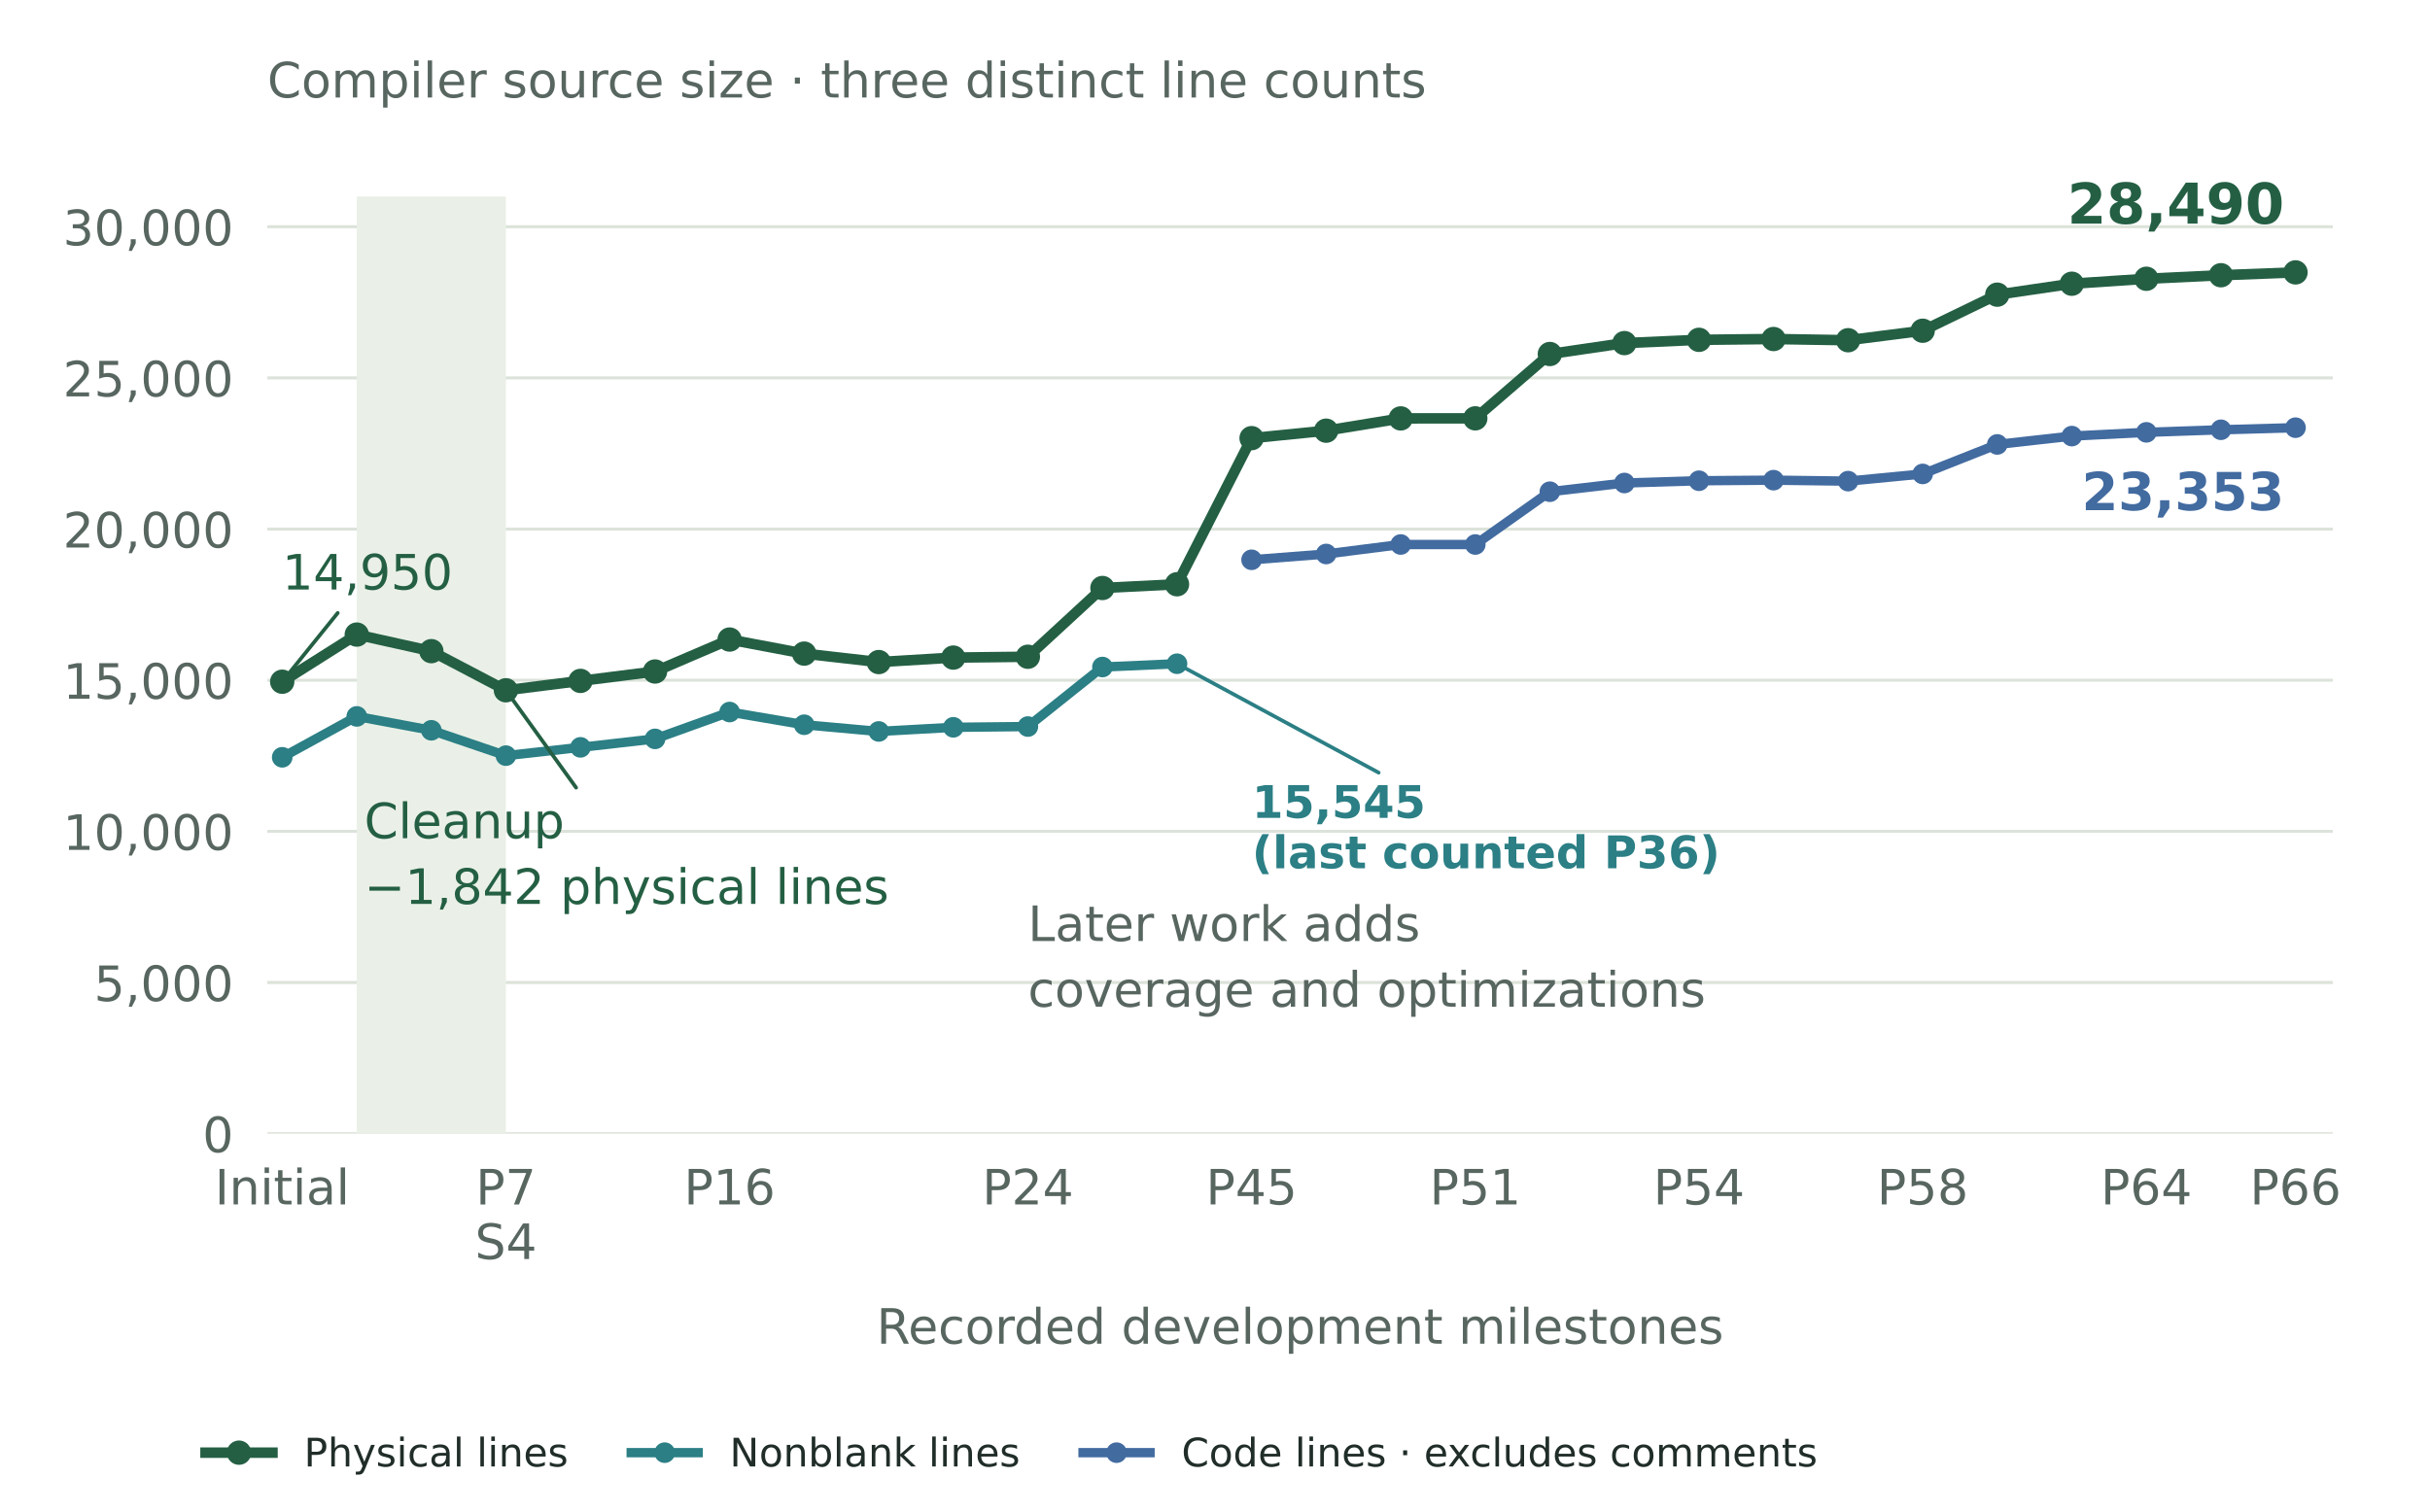
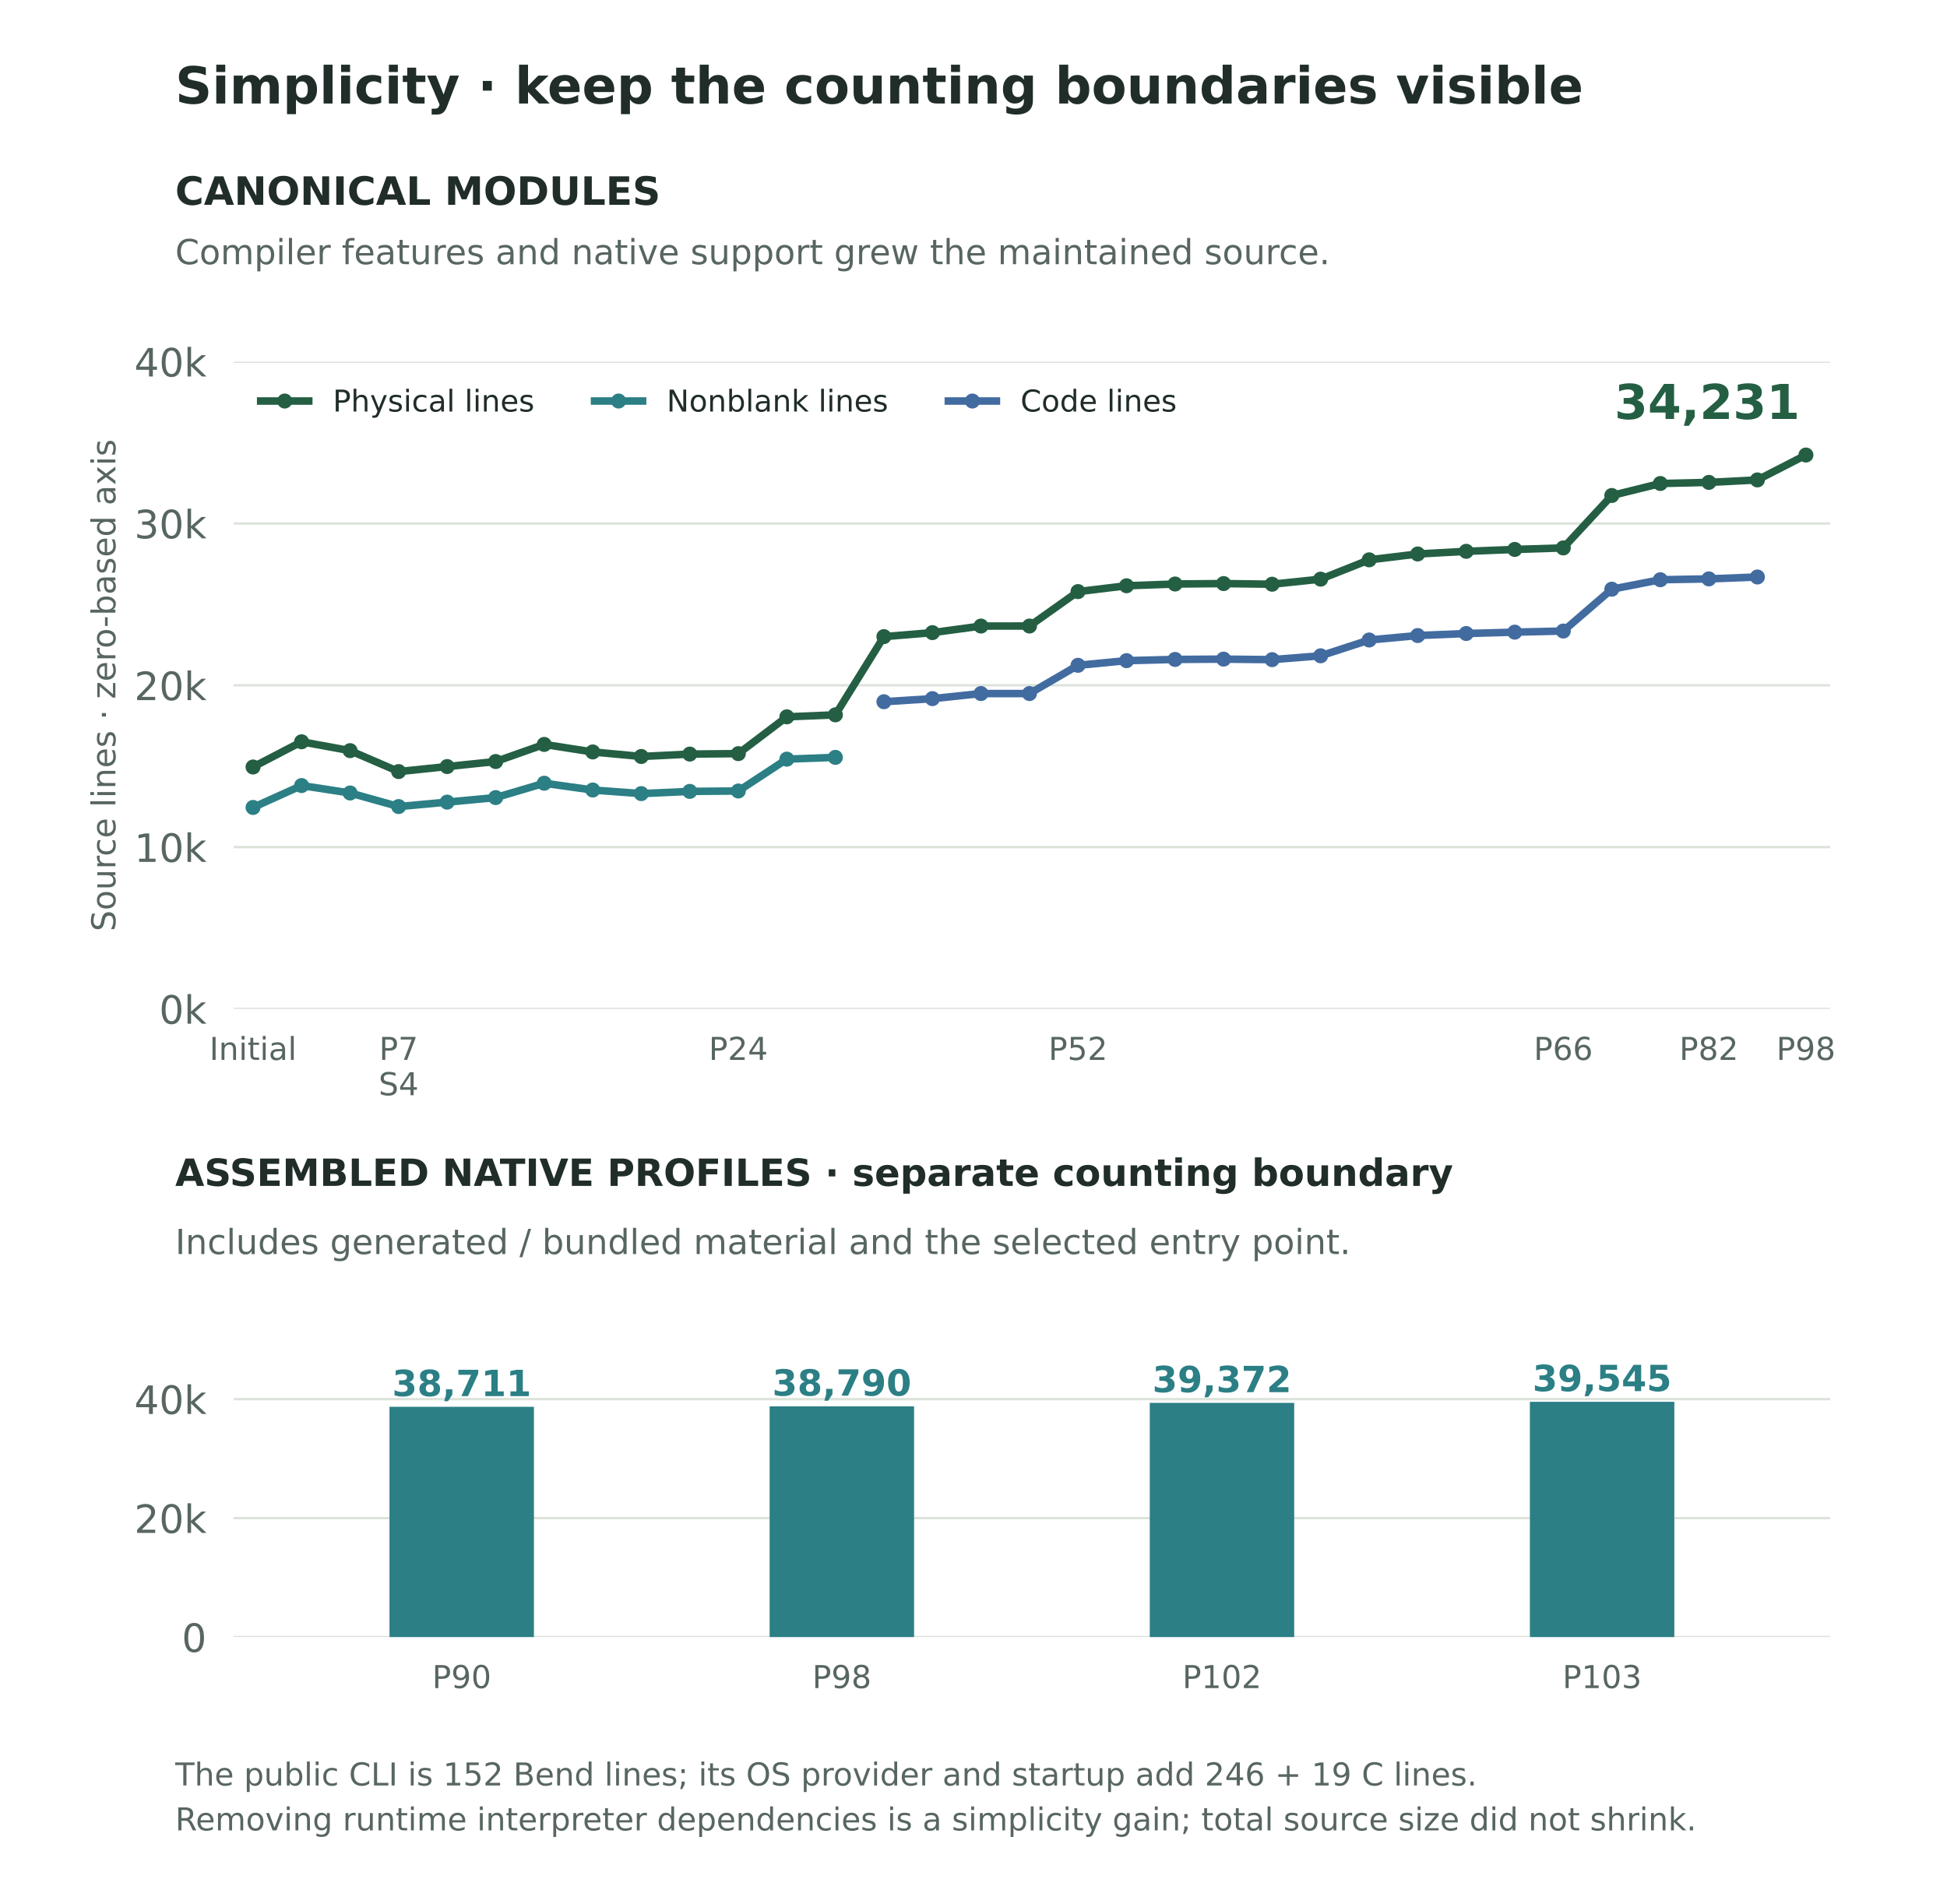
- <svg xmlns="http://www.w3.org/2000/svg" xmlns:xlink="http://www.w3.org/1999/xlink" width="648pt" height="403.2pt" viewBox="0 0 648 403.2" version="1.1">
+ <svg xmlns="http://www.w3.org/2000/svg" xmlns:xlink="http://www.w3.org/1999/xlink" width="648pt" height="633.6pt" viewBox="0 0 648 633.6" version="1.1">
  <defs>
    <style type="text/css">*{stroke-linejoin: round; stroke-linecap: butt}</style>
  </defs>
  <g id="figure_1">
    <g id="patch_1">
-       <path d="M 0 403.2  L 648 403.2  L 648 0  L 0 0  L 0 403.2  z " style="fill: none" />
+       <path d="M 0 633.6  L 648 633.6  L 648 0  L 0 0  L 0 633.6  z " style="fill: none" />
    </g>
    <g id="axes_1">
      <g id="patch_2">
-         <path d="M 71.28 302.4  L 622.08 302.4  L 622.08 52.416  L 71.28 52.416  L 71.28 302.4  z " style="fill: none" />
+         <path d="M 77.76 335.808  L 609.12 335.808  L 609.12 120.384  L 77.76 120.384  L 77.76 335.808  z " style="fill: none" />
      </g>
      <g id="matplotlib.axis_1">
        <g id="xtick_1">
          <g id="line2d_1" />
          <g id="text_1">
-             <text style="fill: #586660; font: 13px 'DejaVu Sans'; text-anchor: middle" x="75.257" y="321.278" transform="rotate(-0 75.2569 321.278)">Initial</text>
+             <text style="fill: #586660; font: 10.5px 'DejaVu Sans'; text-anchor: middle" x="84.22" y="352.786" transform="rotate(-0 84.2203 352.7864)">Initial</text>
          </g>
        </g>
        <g id="xtick_2">
          <g id="line2d_2" />
          <g id="text_2">
-             <text style="fill: #586660; font: 13px 'DejaVu Sans'" transform="translate(126.8554 321.278)">P7</text>
-             <text style="fill: #586660; font: 13px 'DejaVu Sans'" transform="translate(126.6482 335.8351)">S4</text>
+             <text style="fill: #586660; font: 10.5px 'DejaVu Sans'" transform="translate(126.1667 352.7864)">P7</text>
+             <text style="fill: #586660; font: 10.5px 'DejaVu Sans'" transform="translate(125.9993 364.5441)">S4</text>
          </g>
        </g>
        <g id="xtick_3">
          <g id="line2d_3" />
          <g id="text_3">
-             <text style="fill: #586660; font: 13px 'DejaVu Sans'; text-anchor: middle" x="194.564" y="321.278" transform="rotate(-0 194.5638 321.278)">P16</text>
+             <text style="fill: #586660; font: 10.5px 'DejaVu Sans'; text-anchor: middle" x="245.728" y="352.786" transform="rotate(-0 245.7279 352.7864)">P24</text>
          </g>
        </g>
        <g id="xtick_4">
          <g id="line2d_4" />
          <g id="text_4">
-             <text style="fill: #586660; font: 13px 'DejaVu Sans'; text-anchor: middle" x="274.102" y="321.278" transform="rotate(-0 274.1017 321.278)">P24</text>
+             <text style="fill: #586660; font: 10.5px 'DejaVu Sans'; text-anchor: middle" x="358.783" y="352.786" transform="rotate(-0 358.7832 352.7864)">P52</text>
          </g>
        </g>
        <g id="xtick_5">
          <g id="line2d_5" />
          <g id="text_5">
-             <text style="fill: #586660; font: 13px 'DejaVu Sans'; text-anchor: middle" x="333.755" y="321.278" transform="rotate(-0 333.7551 321.278)">P45</text>
+             <text style="fill: #586660; font: 10.5px 'DejaVu Sans'; text-anchor: middle" x="520.291" y="352.786" transform="rotate(-0 520.2908 352.7864)">P66</text>
          </g>
        </g>
        <g id="xtick_6">
          <g id="line2d_6" />
          <g id="text_6">
-             <text style="fill: #586660; font: 13px 'DejaVu Sans'; text-anchor: middle" x="393.409" y="321.278" transform="rotate(-0 393.4085 321.278)">P51</text>
+             <text style="fill: #586660; font: 10.5px 'DejaVu Sans'; text-anchor: middle" x="568.743" y="352.786" transform="rotate(-0 568.7431 352.7864)">P82</text>
          </g>
        </g>
        <g id="xtick_7">
          <g id="line2d_7" />
          <g id="text_7">
-             <text style="fill: #586660; font: 13px 'DejaVu Sans'; text-anchor: middle" x="453.062" y="321.278" transform="rotate(-0 453.0619 321.278)">P54</text>
-           </g>
-         </g>
-         <g id="xtick_8">
-           <g id="line2d_8" />
-           <g id="text_8">
-             <text style="fill: #586660; font: 13px 'DejaVu Sans'; text-anchor: middle" x="512.715" y="321.278" transform="rotate(-0 512.7154 321.278)">P58</text>
-           </g>
-         </g>
-         <g id="xtick_9">
-           <g id="line2d_9" />
-           <g id="text_9">
-             <text style="fill: #586660; font: 13px 'DejaVu Sans'; text-anchor: middle" x="572.369" y="321.278" transform="rotate(-0 572.3688 321.278)">P64</text>
-           </g>
-         </g>
-         <g id="xtick_10">
-           <g id="line2d_10" />
-           <g id="text_10">
-             <text style="fill: #586660; font: 13px 'DejaVu Sans'; text-anchor: middle" x="612.138" y="321.278" transform="rotate(-0 612.1378 321.278)">P66</text>
-           </g>
-         </g>
-         <g id="text_11">
-           <text style="fill: #586660; font: 13px 'DejaVu Sans'; text-anchor: middle" x="346.68" y="358.417" transform="rotate(-0 346.68 358.4167)">Recorded development milestones</text>
+             <text style="fill: #586660; font: 10.5px 'DejaVu Sans'; text-anchor: middle" x="601.045" y="352.786" transform="rotate(-0 601.0446 352.7864)">P98</text>
+           </g>
        </g>
      </g>
      <g id="matplotlib.axis_2">
        <g id="ytick_1">
-           <g id="line2d_11">
-             <path d="M 71.28 302.4  L 622.08 302.4  " clip-path="url(#pdcb624aacb)" style="fill: none; stroke: #dce3da; stroke-width: 0.8; stroke-linecap: square" />
-           </g>
-           <g id="line2d_12" />
+           <g id="line2d_8">
+             <path d="M 77.76 335.808  L 609.12 335.808  " clip-path="url(#p9c53bec03a)" style="fill: none; stroke: #dce3da; stroke-width: 0.8; stroke-linecap: square" />
+           </g>
+           <g id="line2d_9" />
+           <g id="text_8">
+             <text style="fill: #586660; font: 13px 'DejaVu Sans'; text-anchor: end" x="68.76" y="340.747" transform="rotate(-0 68.76 340.747)">0k</text>
+           </g>
+         </g>
+         <g id="ytick_2">
+           <g id="line2d_10">
+             <path d="M 77.76 281.952  L 609.12 281.952  " clip-path="url(#p9c53bec03a)" style="fill: none; stroke: #dce3da; stroke-width: 0.8; stroke-linecap: square" />
+           </g>
+           <g id="line2d_11" />
+           <g id="text_9">
+             <text style="fill: #586660; font: 13px 'DejaVu Sans'; text-anchor: end" x="68.76" y="286.891" transform="rotate(-0 68.76 286.891)">10k</text>
+           </g>
+         </g>
+         <g id="ytick_3">
+           <g id="line2d_12">
+             <path d="M 77.76 228.096  L 609.12 228.096  " clip-path="url(#p9c53bec03a)" style="fill: none; stroke: #dce3da; stroke-width: 0.8; stroke-linecap: square" />
+           </g>
+           <g id="line2d_13" />
+           <g id="text_10">
+             <text style="fill: #586660; font: 13px 'DejaVu Sans'; text-anchor: end" x="68.76" y="233.035" transform="rotate(-0 68.76 233.035)">20k</text>
+           </g>
+         </g>
+         <g id="ytick_4">
+           <g id="line2d_14">
+             <path d="M 77.76 174.24  L 609.12 174.24  " clip-path="url(#p9c53bec03a)" style="fill: none; stroke: #dce3da; stroke-width: 0.8; stroke-linecap: square" />
+           </g>
+           <g id="line2d_15" />
+           <g id="text_11">
+             <text style="fill: #586660; font: 13px 'DejaVu Sans'; text-anchor: end" x="68.76" y="179.179" transform="rotate(-0 68.76 179.179)">30k</text>
+           </g>
+         </g>
+         <g id="ytick_5">
+           <g id="line2d_16">
+             <path d="M 77.76 120.384  L 609.12 120.384  " clip-path="url(#p9c53bec03a)" style="fill: none; stroke: #dce3da; stroke-width: 0.8; stroke-linecap: square" />
+           </g>
+           <g id="line2d_17" />
          <g id="text_12">
-             <text style="fill: #586660; font: 13px 'DejaVu Sans'; text-anchor: end" x="62.28" y="307.339" transform="rotate(-0 62.28 307.339)">0</text>
-           </g>
-         </g>
-         <g id="ytick_2">
-           <g id="line2d_13">
-             <path d="M 71.28 262.08  L 622.08 262.08  " clip-path="url(#pdcb624aacb)" style="fill: none; stroke: #dce3da; stroke-width: 0.8; stroke-linecap: square" />
-           </g>
-           <g id="line2d_14" />
-           <g id="text_13">
-             <text style="fill: #586660; font: 13px 'DejaVu Sans'; text-anchor: end" x="62.28" y="267.019" transform="rotate(-0 62.28 267.019)">5,000</text>
-           </g>
-         </g>
-         <g id="ytick_3">
-           <g id="line2d_15">
-             <path d="M 71.28 221.76  L 622.08 221.76  " clip-path="url(#pdcb624aacb)" style="fill: none; stroke: #dce3da; stroke-width: 0.8; stroke-linecap: square" />
-           </g>
-           <g id="line2d_16" />
-           <g id="text_14">
-             <text style="fill: #586660; font: 13px 'DejaVu Sans'; text-anchor: end" x="62.28" y="226.699" transform="rotate(-0 62.28 226.699)">10,000</text>
-           </g>
-         </g>
-         <g id="ytick_4">
-           <g id="line2d_17">
-             <path d="M 71.28 181.44  L 622.08 181.44  " clip-path="url(#pdcb624aacb)" style="fill: none; stroke: #dce3da; stroke-width: 0.8; stroke-linecap: square" />
-           </g>
-           <g id="line2d_18" />
-           <g id="text_15">
-             <text style="fill: #586660; font: 13px 'DejaVu Sans'; text-anchor: end" x="62.28" y="186.379" transform="rotate(-0 62.28 186.379)">15,000</text>
-           </g>
-         </g>
-         <g id="ytick_5">
-           <g id="line2d_19">
-             <path d="M 71.28 141.12  L 622.08 141.12  " clip-path="url(#pdcb624aacb)" style="fill: none; stroke: #dce3da; stroke-width: 0.8; stroke-linecap: square" />
-           </g>
-           <g id="line2d_20" />
-           <g id="text_16">
-             <text style="fill: #586660; font: 13px 'DejaVu Sans'; text-anchor: end" x="62.28" y="146.059" transform="rotate(-0 62.28 146.059)">20,000</text>
-           </g>
-         </g>
-         <g id="ytick_6">
-           <g id="line2d_21">
-             <path d="M 71.28 100.8  L 622.08 100.8  " clip-path="url(#pdcb624aacb)" style="fill: none; stroke: #dce3da; stroke-width: 0.8; stroke-linecap: square" />
-           </g>
-           <g id="line2d_22" />
-           <g id="text_17">
-             <text style="fill: #586660; font: 13px 'DejaVu Sans'; text-anchor: end" x="62.28" y="105.739" transform="rotate(-0 62.28 105.739)">25,000</text>
-           </g>
-         </g>
-         <g id="ytick_7">
-           <g id="line2d_23">
-             <path d="M 71.28 60.48  L 622.08 60.48  " clip-path="url(#pdcb624aacb)" style="fill: none; stroke: #dce3da; stroke-width: 0.8; stroke-linecap: square" />
-           </g>
+             <text style="fill: #586660; font: 13px 'DejaVu Sans'; text-anchor: end" x="68.76" y="125.323" transform="rotate(-0 68.76 125.323)">40k</text>
+           </g>
+         </g>
+         <g id="text_13">
+           <text style="fill: #586660; font: 11px 'DejaVu Sans'; text-anchor: middle" x="38.402" y="228.096" transform="rotate(-90 38.40203 228.096)">Source lines · zero-based axis</text>
+         </g>
+       </g>
+       <g id="line2d_18">
+         <path d="M 84.22 255.293  L 100.371 246.897  L 116.522 249.848  L 132.673 256.817  L 148.823 255.148  L 164.974 253.473  L 181.125 247.78  L 197.276 250.285  L 213.426 251.793  L 229.577 250.996  L 245.728 250.845  L 261.879 238.598  L 278.029 237.93  L 294.18 211.902  L 310.331 210.571  L 326.482 208.385  L 342.632 208.374  L 358.783 196.913  L 374.934 194.969  L 391.085 194.388  L 407.236 194.242  L 423.386 194.458  L 439.537 192.766  L 455.688 186.341  L 471.839 184.392  L 487.989 183.509  L 504.14 182.879  L 520.291 182.372  L 536.442 164.923  L 552.592 160.932  L 568.743 160.561  L 584.894 159.742  L 601.045 151.454  " clip-path="url(#p9c53bec03a)" style="fill: none; stroke: #245f43; stroke-width: 2.5; stroke-linecap: square" />
+         <defs>
+           <path id="m042e8062fe" d="M 0 2  C 0.53 2 1.039 1.789 1.414 1.414  C 1.789 1.039 2 0.53 2 0  C 2 -0.53 1.789 -1.039 1.414 -1.414  C 1.039 -1.789 0.53 -2 0 -2  C -0.53 -2 -1.039 -1.789 -1.414 -1.414  C -1.789 -1.039 -2 -0.53 -2 0  C -2 0.53 -1.789 1.039 -1.414 1.414  C -1.039 1.789 -0.53 2 0 2  z " style="stroke: #245f43" />
+         </defs>
+         <g clip-path="url(#p9c53bec03a)">
+           <use xlink:href="#m042e8062fe" x="84.22" y="255.293" style="fill: #245f43; stroke: #245f43" />
+           <use xlink:href="#m042e8062fe" x="100.371" y="246.897" style="fill: #245f43; stroke: #245f43" />
+           <use xlink:href="#m042e8062fe" x="116.522" y="249.848" style="fill: #245f43; stroke: #245f43" />
+           <use xlink:href="#m042e8062fe" x="132.673" y="256.817" style="fill: #245f43; stroke: #245f43" />
+           <use xlink:href="#m042e8062fe" x="148.823" y="255.148" style="fill: #245f43; stroke: #245f43" />
+           <use xlink:href="#m042e8062fe" x="164.974" y="253.473" style="fill: #245f43; stroke: #245f43" />
+           <use xlink:href="#m042e8062fe" x="181.125" y="247.78" style="fill: #245f43; stroke: #245f43" />
+           <use xlink:href="#m042e8062fe" x="197.276" y="250.285" style="fill: #245f43; stroke: #245f43" />
+           <use xlink:href="#m042e8062fe" x="213.426" y="251.793" style="fill: #245f43; stroke: #245f43" />
+           <use xlink:href="#m042e8062fe" x="229.577" y="250.996" style="fill: #245f43; stroke: #245f43" />
+           <use xlink:href="#m042e8062fe" x="245.728" y="250.845" style="fill: #245f43; stroke: #245f43" />
+           <use xlink:href="#m042e8062fe" x="261.879" y="238.598" style="fill: #245f43; stroke: #245f43" />
+           <use xlink:href="#m042e8062fe" x="278.029" y="237.93" style="fill: #245f43; stroke: #245f43" />
+           <use xlink:href="#m042e8062fe" x="294.18" y="211.902" style="fill: #245f43; stroke: #245f43" />
+           <use xlink:href="#m042e8062fe" x="310.331" y="210.571" style="fill: #245f43; stroke: #245f43" />
+           <use xlink:href="#m042e8062fe" x="326.482" y="208.385" style="fill: #245f43; stroke: #245f43" />
+           <use xlink:href="#m042e8062fe" x="342.632" y="208.374" style="fill: #245f43; stroke: #245f43" />
+           <use xlink:href="#m042e8062fe" x="358.783" y="196.913" style="fill: #245f43; stroke: #245f43" />
+           <use xlink:href="#m042e8062fe" x="374.934" y="194.969" style="fill: #245f43; stroke: #245f43" />
+           <use xlink:href="#m042e8062fe" x="391.085" y="194.388" style="fill: #245f43; stroke: #245f43" />
+           <use xlink:href="#m042e8062fe" x="407.236" y="194.242" style="fill: #245f43; stroke: #245f43" />
+           <use xlink:href="#m042e8062fe" x="423.386" y="194.458" style="fill: #245f43; stroke: #245f43" />
+           <use xlink:href="#m042e8062fe" x="439.537" y="192.766" style="fill: #245f43; stroke: #245f43" />
+           <use xlink:href="#m042e8062fe" x="455.688" y="186.341" style="fill: #245f43; stroke: #245f43" />
+           <use xlink:href="#m042e8062fe" x="471.839" y="184.392" style="fill: #245f43; stroke: #245f43" />
+           <use xlink:href="#m042e8062fe" x="487.989" y="183.509" style="fill: #245f43; stroke: #245f43" />
+           <use xlink:href="#m042e8062fe" x="504.14" y="182.879" style="fill: #245f43; stroke: #245f43" />
+           <use xlink:href="#m042e8062fe" x="520.291" y="182.372" style="fill: #245f43; stroke: #245f43" />
+           <use xlink:href="#m042e8062fe" x="536.442" y="164.923" style="fill: #245f43; stroke: #245f43" />
+           <use xlink:href="#m042e8062fe" x="552.592" y="160.932" style="fill: #245f43; stroke: #245f43" />
+           <use xlink:href="#m042e8062fe" x="568.743" y="160.561" style="fill: #245f43; stroke: #245f43" />
+           <use xlink:href="#m042e8062fe" x="584.894" y="159.742" style="fill: #245f43; stroke: #245f43" />
+           <use xlink:href="#m042e8062fe" x="601.045" y="151.454" style="fill: #245f43; stroke: #245f43" />
+         </g>
+       </g>
+       <g id="line2d_19">
+         <path d="M 84.22 268.757  L 100.371 261.471  L 116.522 263.948  L 132.673 268.461  L 148.823 266.985  L 164.974 265.477  L 181.125 260.695  L 197.276 262.957  L 213.426 264.153  L 229.577 263.415  L 245.728 263.28  L 261.879 252.676  L 278.029 252.089  " clip-path="url(#p9c53bec03a)" style="fill: none; stroke: #2b7f85; stroke-width: 2.5; stroke-linecap: square" />
+         <defs>
+           <path id="m75dac81130" d="M 0 2  C 0.53 2 1.039 1.789 1.414 1.414  C 1.789 1.039 2 0.53 2 0  C 2 -0.53 1.789 -1.039 1.414 -1.414  C 1.039 -1.789 0.53 -2 0 -2  C -0.53 -2 -1.039 -1.789 -1.414 -1.414  C -1.789 -1.039 -2 -0.53 -2 0  C -2 0.53 -1.789 1.039 -1.414 1.414  C -1.039 1.789 -0.53 2 0 2  z " style="stroke: #2b7f85" />
+         </defs>
+         <g clip-path="url(#p9c53bec03a)">
+           <use xlink:href="#m75dac81130" x="84.22" y="268.757" style="fill: #2b7f85; stroke: #2b7f85" />
+           <use xlink:href="#m75dac81130" x="100.371" y="261.471" style="fill: #2b7f85; stroke: #2b7f85" />
+           <use xlink:href="#m75dac81130" x="116.522" y="263.948" style="fill: #2b7f85; stroke: #2b7f85" />
+           <use xlink:href="#m75dac81130" x="132.673" y="268.461" style="fill: #2b7f85; stroke: #2b7f85" />
+           <use xlink:href="#m75dac81130" x="148.823" y="266.985" style="fill: #2b7f85; stroke: #2b7f85" />
+           <use xlink:href="#m75dac81130" x="164.974" y="265.477" style="fill: #2b7f85; stroke: #2b7f85" />
+           <use xlink:href="#m75dac81130" x="181.125" y="260.695" style="fill: #2b7f85; stroke: #2b7f85" />
+           <use xlink:href="#m75dac81130" x="197.276" y="262.957" style="fill: #2b7f85; stroke: #2b7f85" />
+           <use xlink:href="#m75dac81130" x="213.426" y="264.153" style="fill: #2b7f85; stroke: #2b7f85" />
+           <use xlink:href="#m75dac81130" x="229.577" y="263.415" style="fill: #2b7f85; stroke: #2b7f85" />
+           <use xlink:href="#m75dac81130" x="245.728" y="263.28" style="fill: #2b7f85; stroke: #2b7f85" />
+           <use xlink:href="#m75dac81130" x="261.879" y="252.676" style="fill: #2b7f85; stroke: #2b7f85" />
+           <use xlink:href="#m75dac81130" x="278.029" y="252.089" style="fill: #2b7f85; stroke: #2b7f85" />
+         </g>
+       </g>
+       <g id="line2d_20">
+         <path d="M 294.18 233.573  L 310.331 232.539  L 326.482 230.848  L 342.632 230.848  L 358.783 221.445  L 374.934 219.894  L 391.085 219.49  L 407.236 219.387  L 423.386 219.56  L 439.537 218.278  L 455.688 213.022  L 471.839 211.535  L 487.989 210.867  L 504.14 210.41  L 520.291 210.038  L 536.442 196.111  L 552.592 192.966  L 568.743 192.68  L 584.894 192.05  " clip-path="url(#p9c53bec03a)" style="fill: none; stroke: #426ba0; stroke-width: 2.5; stroke-linecap: square" />
+         <defs>
+           <path id="mcadac58a75" d="M 0 2  C 0.53 2 1.039 1.789 1.414 1.414  C 1.789 1.039 2 0.53 2 0  C 2 -0.53 1.789 -1.039 1.414 -1.414  C 1.039 -1.789 0.53 -2 0 -2  C -0.53 -2 -1.039 -1.789 -1.414 -1.414  C -1.789 -1.039 -2 -0.53 -2 0  C -2 0.53 -1.789 1.039 -1.414 1.414  C -1.039 1.789 -0.53 2 0 2  z " style="stroke: #426ba0" />
+         </defs>
+         <g clip-path="url(#p9c53bec03a)">
+           <use xlink:href="#mcadac58a75" x="294.18" y="233.573" style="fill: #426ba0; stroke: #426ba0" />
+           <use xlink:href="#mcadac58a75" x="310.331" y="232.539" style="fill: #426ba0; stroke: #426ba0" />
+           <use xlink:href="#mcadac58a75" x="326.482" y="230.848" style="fill: #426ba0; stroke: #426ba0" />
+           <use xlink:href="#mcadac58a75" x="342.632" y="230.848" style="fill: #426ba0; stroke: #426ba0" />
+           <use xlink:href="#mcadac58a75" x="358.783" y="221.445" style="fill: #426ba0; stroke: #426ba0" />
+           <use xlink:href="#mcadac58a75" x="374.934" y="219.894" style="fill: #426ba0; stroke: #426ba0" />
+           <use xlink:href="#mcadac58a75" x="391.085" y="219.49" style="fill: #426ba0; stroke: #426ba0" />
+           <use xlink:href="#mcadac58a75" x="407.236" y="219.387" style="fill: #426ba0; stroke: #426ba0" />
+           <use xlink:href="#mcadac58a75" x="423.386" y="219.56" style="fill: #426ba0; stroke: #426ba0" />
+           <use xlink:href="#mcadac58a75" x="439.537" y="218.278" style="fill: #426ba0; stroke: #426ba0" />
+           <use xlink:href="#mcadac58a75" x="455.688" y="213.022" style="fill: #426ba0; stroke: #426ba0" />
+           <use xlink:href="#mcadac58a75" x="471.839" y="211.535" style="fill: #426ba0; stroke: #426ba0" />
+           <use xlink:href="#mcadac58a75" x="487.989" y="210.867" style="fill: #426ba0; stroke: #426ba0" />
+           <use xlink:href="#mcadac58a75" x="504.14" y="210.41" style="fill: #426ba0; stroke: #426ba0" />
+           <use xlink:href="#mcadac58a75" x="520.291" y="210.038" style="fill: #426ba0; stroke: #426ba0" />
+           <use xlink:href="#mcadac58a75" x="536.442" y="196.111" style="fill: #426ba0; stroke: #426ba0" />
+           <use xlink:href="#mcadac58a75" x="552.592" y="192.966" style="fill: #426ba0; stroke: #426ba0" />
+           <use xlink:href="#mcadac58a75" x="568.743" y="192.68" style="fill: #426ba0; stroke: #426ba0" />
+           <use xlink:href="#mcadac58a75" x="584.894" y="192.05" style="fill: #426ba0; stroke: #426ba0" />
+         </g>
+       </g>
+       <g id="text_14">
+         <text style="fill: #245f43; font: 700 16px 'DejaVu Sans'; text-anchor: end" x="599.045" y="139.454" transform="rotate(-0 599.0446 139.4535)">34,231</text>
+       </g>
+       <g id="legend_1">
+         <g id="line2d_21">
+           <path d="M 86.76 133.482  L 94.76 133.482  L 102.76 133.482  " style="fill: none; stroke: #245f43; stroke-width: 2.5; stroke-linecap: square" />
+           <g>
+             <use xlink:href="#m042e8062fe" x="94.76" y="133.482" style="fill: #245f43; stroke: #245f43" />
+           </g>
+         </g>
+         <g id="text_15">
+           <text style="fill: #202d29; font: 10px 'DejaVu Sans'; text-anchor: start" x="110.76" y="136.982" transform="rotate(-0 110.76 136.9824)">Physical lines</text>
+         </g>
+         <g id="line2d_22">
+           <path d="M 197.873 133.482  L 205.873 133.482  L 213.873 133.482  " style="fill: none; stroke: #2b7f85; stroke-width: 2.5; stroke-linecap: square" />
+           <g>
+             <use xlink:href="#m75dac81130" x="205.873" y="133.482" style="fill: #2b7f85; stroke: #2b7f85" />
+           </g>
+         </g>
+         <g id="text_16">
+           <text style="fill: #202d29; font: 10px 'DejaVu Sans'; text-anchor: start" x="221.873" y="136.982" transform="rotate(-0 221.8725 136.9824)">Nonblank lines</text>
+         </g>
+         <g id="line2d_23">
+           <path d="M 315.627 133.482  L 323.627 133.482  L 331.627 133.482  " style="fill: none; stroke: #426ba0; stroke-width: 2.5; stroke-linecap: square" />
+           <g>
+             <use xlink:href="#mcadac58a75" x="323.627" y="133.482" style="fill: #426ba0; stroke: #426ba0" />
+           </g>
+         </g>
+         <g id="text_17">
+           <text style="fill: #202d29; font: 10px 'DejaVu Sans'; text-anchor: start" x="339.627" y="136.982" transform="rotate(-0 339.6272 136.9824)">Code lines</text>
+         </g>
+       </g>
+     </g>
+     <g id="axes_2">
+       <g id="patch_3">
+         <path d="M 77.76 544.896  L 609.12 544.896  L 609.12 449.856  L 77.76 449.856  L 77.76 544.896  z " style="fill: none" />
+       </g>
+       <g id="matplotlib.axis_3">
+         <g id="xtick_8">
          <g id="line2d_24" />
          <g id="text_18">
-             <text style="fill: #586660; font: 13px 'DejaVu Sans'; text-anchor: end" x="62.28" y="65.419" transform="rotate(-0 62.28 65.41898)">30,000</text>
-           </g>
-         </g>
-       </g>
-       <g id="patch_3">
-         <path d="M 95.141 302.4  L 134.91 302.4  L 134.91 52.416  L 95.141 52.416  z " clip-path="url(#pdcb624aacb)" style="fill: #eaf0e7" />
-       </g>
-       <g id="line2d_25">
-         <path d="M 75.257 181.843  L 95.141 169.271  L 115.026 173.69  L 134.91 184.125  L 154.795 181.625  L 174.679 179.118  L 194.564 170.594  L 214.448 174.344  L 234.333 176.602  L 254.217 175.408  L 274.102 175.182  L 293.986 156.845  L 313.871 155.845  L 333.755 116.872  L 353.64 114.88  L 373.524 111.606  L 393.409 111.59  L 413.293 94.429  L 433.177 91.518  L 453.062 90.647  L 472.946 90.43  L 492.831 90.752  L 512.715 88.22  L 532.6 78.6  L 552.484 75.681  L 572.369 74.358  L 592.253 73.415  L 612.138 72.657  " clip-path="url(#pdcb624aacb)" style="fill: none; stroke: #245f43; stroke-width: 2.8; stroke-linecap: square" />
-         <defs>
-           <path id="m466c4c6d8e" d="M 0 2.75  C 0.729 2.75 1.429 2.46 1.945 1.945  C 2.46 1.429 2.75 0.729 2.75 0  C 2.75 -0.729 2.46 -1.429 1.945 -1.945  C 1.429 -2.46 0.729 -2.75 0 -2.75  C -0.729 -2.75 -1.429 -2.46 -1.945 -1.945  C -2.46 -1.429 -2.75 -0.729 -2.75 0  C -2.75 0.729 -2.46 1.429 -1.945 1.945  C -1.429 2.46 -0.729 2.75 0 2.75  z " style="stroke: #245f43" />
-         </defs>
-         <g clip-path="url(#pdcb624aacb)">
-           <use xlink:href="#m466c4c6d8e" x="75.257" y="181.843" style="fill: #245f43; stroke: #245f43" />
-           <use xlink:href="#m466c4c6d8e" x="95.141" y="169.271" style="fill: #245f43; stroke: #245f43" />
-           <use xlink:href="#m466c4c6d8e" x="115.026" y="173.69" style="fill: #245f43; stroke: #245f43" />
-           <use xlink:href="#m466c4c6d8e" x="134.91" y="184.125" style="fill: #245f43; stroke: #245f43" />
-           <use xlink:href="#m466c4c6d8e" x="154.795" y="181.625" style="fill: #245f43; stroke: #245f43" />
-           <use xlink:href="#m466c4c6d8e" x="174.679" y="179.118" style="fill: #245f43; stroke: #245f43" />
-           <use xlink:href="#m466c4c6d8e" x="194.564" y="170.594" style="fill: #245f43; stroke: #245f43" />
-           <use xlink:href="#m466c4c6d8e" x="214.448" y="174.344" style="fill: #245f43; stroke: #245f43" />
-           <use xlink:href="#m466c4c6d8e" x="234.333" y="176.602" style="fill: #245f43; stroke: #245f43" />
-           <use xlink:href="#m466c4c6d8e" x="254.217" y="175.408" style="fill: #245f43; stroke: #245f43" />
-           <use xlink:href="#m466c4c6d8e" x="274.102" y="175.182" style="fill: #245f43; stroke: #245f43" />
-           <use xlink:href="#m466c4c6d8e" x="293.986" y="156.845" style="fill: #245f43; stroke: #245f43" />
-           <use xlink:href="#m466c4c6d8e" x="313.871" y="155.845" style="fill: #245f43; stroke: #245f43" />
-           <use xlink:href="#m466c4c6d8e" x="333.755" y="116.872" style="fill: #245f43; stroke: #245f43" />
-           <use xlink:href="#m466c4c6d8e" x="353.64" y="114.88" style="fill: #245f43; stroke: #245f43" />
-           <use xlink:href="#m466c4c6d8e" x="373.524" y="111.606" style="fill: #245f43; stroke: #245f43" />
-           <use xlink:href="#m466c4c6d8e" x="393.409" y="111.59" style="fill: #245f43; stroke: #245f43" />
-           <use xlink:href="#m466c4c6d8e" x="413.293" y="94.429" style="fill: #245f43; stroke: #245f43" />
-           <use xlink:href="#m466c4c6d8e" x="433.177" y="91.518" style="fill: #245f43; stroke: #245f43" />
-           <use xlink:href="#m466c4c6d8e" x="453.062" y="90.647" style="fill: #245f43; stroke: #245f43" />
-           <use xlink:href="#m466c4c6d8e" x="472.946" y="90.43" style="fill: #245f43; stroke: #245f43" />
-           <use xlink:href="#m466c4c6d8e" x="492.831" y="90.752" style="fill: #245f43; stroke: #245f43" />
-           <use xlink:href="#m466c4c6d8e" x="512.715" y="88.22" style="fill: #245f43; stroke: #245f43" />
-           <use xlink:href="#m466c4c6d8e" x="532.6" y="78.6" style="fill: #245f43; stroke: #245f43" />
-           <use xlink:href="#m466c4c6d8e" x="552.484" y="75.681" style="fill: #245f43; stroke: #245f43" />
-           <use xlink:href="#m466c4c6d8e" x="572.369" y="74.358" style="fill: #245f43; stroke: #245f43" />
-           <use xlink:href="#m466c4c6d8e" x="592.253" y="73.415" style="fill: #245f43; stroke: #245f43" />
-           <use xlink:href="#m466c4c6d8e" x="612.138" y="72.657" style="fill: #245f43; stroke: #245f43" />
-         </g>
-       </g>
-       <g id="line2d_26">
-         <path d="M 75.257 202.003  L 95.141 191.093  L 115.026 194.802  L 134.91 201.56  L 154.795 199.35  L 174.679 197.092  L 194.564 189.931  L 214.448 193.318  L 234.333 195.108  L 254.217 194.004  L 274.102 193.802  L 293.986 177.924  L 313.871 177.045  " clip-path="url(#pdcb624aacb)" style="fill: none; stroke: #2b7f85; stroke-width: 2.5; stroke-linecap: square" />
-         <defs>
-           <path id="m29aacbb7cb" d="M 0 2.25  C 0.597 2.25 1.169 2.013 1.591 1.591  C 2.013 1.169 2.25 0.597 2.25 0  C 2.25 -0.597 2.013 -1.169 1.591 -1.591  C 1.169 -2.013 0.597 -2.25 0 -2.25  C -0.597 -2.25 -1.169 -2.013 -1.591 -1.591  C -2.013 -1.169 -2.25 -0.597 -2.25 0  C -2.25 0.597 -2.013 1.169 -1.591 1.591  C -1.169 2.013 -0.597 2.25 0 2.25  z " style="stroke: #2b7f85" />
-         </defs>
-         <g clip-path="url(#pdcb624aacb)">
-           <use xlink:href="#m29aacbb7cb" x="75.257" y="202.003" style="fill: #2b7f85; stroke: #2b7f85" />
-           <use xlink:href="#m29aacbb7cb" x="95.141" y="191.093" style="fill: #2b7f85; stroke: #2b7f85" />
-           <use xlink:href="#m29aacbb7cb" x="115.026" y="194.802" style="fill: #2b7f85; stroke: #2b7f85" />
-           <use xlink:href="#m29aacbb7cb" x="134.91" y="201.56" style="fill: #2b7f85; stroke: #2b7f85" />
-           <use xlink:href="#m29aacbb7cb" x="154.795" y="199.35" style="fill: #2b7f85; stroke: #2b7f85" />
-           <use xlink:href="#m29aacbb7cb" x="174.679" y="197.092" style="fill: #2b7f85; stroke: #2b7f85" />
-           <use xlink:href="#m29aacbb7cb" x="194.564" y="189.931" style="fill: #2b7f85; stroke: #2b7f85" />
-           <use xlink:href="#m29aacbb7cb" x="214.448" y="193.318" style="fill: #2b7f85; stroke: #2b7f85" />
-           <use xlink:href="#m29aacbb7cb" x="234.333" y="195.108" style="fill: #2b7f85; stroke: #2b7f85" />
-           <use xlink:href="#m29aacbb7cb" x="254.217" y="194.004" style="fill: #2b7f85; stroke: #2b7f85" />
-           <use xlink:href="#m29aacbb7cb" x="274.102" y="193.802" style="fill: #2b7f85; stroke: #2b7f85" />
-           <use xlink:href="#m29aacbb7cb" x="293.986" y="177.924" style="fill: #2b7f85; stroke: #2b7f85" />
-           <use xlink:href="#m29aacbb7cb" x="313.871" y="177.045" style="fill: #2b7f85; stroke: #2b7f85" />
-         </g>
-       </g>
-       <g id="line2d_27">
-         <path d="M 333.755 149.321  L 353.64 147.773  L 373.524 145.241  L 393.409 145.241  L 413.293 131.161  L 433.177 128.839  L 453.062 128.234  L 472.946 128.081  L 492.831 128.339  L 512.715 126.419  L 532.6 118.549  L 552.484 116.323  L 572.369 115.323  L 592.253 114.638  L 612.138 114.081  " clip-path="url(#pdcb624aacb)" style="fill: none; stroke: #426ba0; stroke-width: 2.5; stroke-linecap: square" />
-         <defs>
-           <path id="m0c3cba3751" d="M 0 2.25  C 0.597 2.25 1.169 2.013 1.591 1.591  C 2.013 1.169 2.25 0.597 2.25 0  C 2.25 -0.597 2.013 -1.169 1.591 -1.591  C 1.169 -2.013 0.597 -2.25 0 -2.25  C -0.597 -2.25 -1.169 -2.013 -1.591 -1.591  C -2.013 -1.169 -2.25 -0.597 -2.25 0  C -2.25 0.597 -2.013 1.169 -1.591 1.591  C -1.169 2.013 -0.597 2.25 0 2.25  z " style="stroke: #426ba0" />
-         </defs>
-         <g clip-path="url(#pdcb624aacb)">
-           <use xlink:href="#m0c3cba3751" x="333.755" y="149.321" style="fill: #426ba0; stroke: #426ba0" />
-           <use xlink:href="#m0c3cba3751" x="353.64" y="147.773" style="fill: #426ba0; stroke: #426ba0" />
-           <use xlink:href="#m0c3cba3751" x="373.524" y="145.241" style="fill: #426ba0; stroke: #426ba0" />
-           <use xlink:href="#m0c3cba3751" x="393.409" y="145.241" style="fill: #426ba0; stroke: #426ba0" />
-           <use xlink:href="#m0c3cba3751" x="413.293" y="131.161" style="fill: #426ba0; stroke: #426ba0" />
-           <use xlink:href="#m0c3cba3751" x="433.177" y="128.839" style="fill: #426ba0; stroke: #426ba0" />
-           <use xlink:href="#m0c3cba3751" x="453.062" y="128.234" style="fill: #426ba0; stroke: #426ba0" />
-           <use xlink:href="#m0c3cba3751" x="472.946" y="128.081" style="fill: #426ba0; stroke: #426ba0" />
-           <use xlink:href="#m0c3cba3751" x="492.831" y="128.339" style="fill: #426ba0; stroke: #426ba0" />
-           <use xlink:href="#m0c3cba3751" x="512.715" y="126.419" style="fill: #426ba0; stroke: #426ba0" />
-           <use xlink:href="#m0c3cba3751" x="532.6" y="118.549" style="fill: #426ba0; stroke: #426ba0" />
-           <use xlink:href="#m0c3cba3751" x="552.484" y="116.323" style="fill: #426ba0; stroke: #426ba0" />
-           <use xlink:href="#m0c3cba3751" x="572.369" y="115.323" style="fill: #426ba0; stroke: #426ba0" />
-           <use xlink:href="#m0c3cba3751" x="592.253" y="114.638" style="fill: #426ba0; stroke: #426ba0" />
-           <use xlink:href="#m0c3cba3751" x="612.138" y="114.081" style="fill: #426ba0; stroke: #426ba0" />
+             <text style="fill: #586660; font: 10.5px 'DejaVu Sans'; text-anchor: middle" x="153.669" y="561.874" transform="rotate(-0 153.6686 561.8744)">P90</text>
+           </g>
+         </g>
+         <g id="xtick_9">
+           <g id="line2d_25" />
+           <g id="text_19">
+             <text style="fill: #586660; font: 10.5px 'DejaVu Sans'; text-anchor: middle" x="280.183" y="561.874" transform="rotate(-0 280.1829 561.8744)">P98</text>
+           </g>
+         </g>
+         <g id="xtick_10">
+           <g id="line2d_26" />
+           <g id="text_20">
+             <text style="fill: #586660; font: 10.5px 'DejaVu Sans'; text-anchor: middle" x="406.697" y="561.874" transform="rotate(-0 406.6971 561.8744)">P102</text>
+           </g>
+         </g>
+         <g id="xtick_11">
+           <g id="line2d_27" />
+           <g id="text_21">
+             <text style="fill: #586660; font: 10.5px 'DejaVu Sans'; text-anchor: middle" x="533.211" y="561.874" transform="rotate(-0 533.2114 561.8744)">P103</text>
+           </g>
+         </g>
+       </g>
+       <g id="matplotlib.axis_4">
+         <g id="ytick_6">
+           <g id="line2d_28">
+             <path d="M 77.76 544.896  L 609.12 544.896  " clip-path="url(#p66768a5d77)" style="fill: none; stroke: #dce3da; stroke-width: 0.8; stroke-linecap: square" />
+           </g>
+           <g id="line2d_29" />
+           <g id="text_22">
+             <text style="fill: #586660; font: 13px 'DejaVu Sans'; text-anchor: end" x="68.76" y="549.835" transform="rotate(-0 68.76 549.835)">0</text>
+           </g>
+         </g>
+         <g id="ytick_7">
+           <g id="line2d_30">
+             <path d="M 77.76 505.296  L 609.12 505.296  " clip-path="url(#p66768a5d77)" style="fill: none; stroke: #dce3da; stroke-width: 0.8; stroke-linecap: square" />
+           </g>
+           <g id="line2d_31" />
+           <g id="text_23">
+             <text style="fill: #586660; font: 13px 'DejaVu Sans'; text-anchor: end" x="68.76" y="510.235" transform="rotate(-0 68.76 510.235)">20k</text>
+           </g>
+         </g>
+         <g id="ytick_8">
+           <g id="line2d_32">
+             <path d="M 77.76 465.696  L 609.12 465.696  " clip-path="url(#p66768a5d77)" style="fill: none; stroke: #dce3da; stroke-width: 0.8; stroke-linecap: square" />
+           </g>
+           <g id="line2d_33" />
+           <g id="text_24">
+             <text style="fill: #586660; font: 13px 'DejaVu Sans'; text-anchor: end" x="68.76" y="470.635" transform="rotate(-0 68.76 470.635)">40k</text>
+           </g>
        </g>
      </g>
      <g id="patch_4">
-         <path d="M 90.056 163.505  Q 83.284 171.896 76.512 180.287  " style="fill: none; stroke: #245f43; stroke-linecap: round" />
-       </g>
-       <g id="text_19">
-         <text style="fill: #245f43; font: 13px 'DejaVu Sans'; text-anchor: start" x="75.257" y="157.248" transform="rotate(-0 75.2569 157.248)">14,950</text>
-       </g>
-       <g id="text_20">
-         <text style="fill: #245f43; font: 700 15px 'DejaVu Sans'; text-anchor: end" x="609.138" y="59.657" transform="rotate(-0 609.1378 59.65664)">28,490</text>
-       </g>
-       <g id="text_21">
-         <text style="fill: #426ba0; font: 700 14px 'DejaVu Sans'; text-anchor: end" x="609.138" y="136.081" transform="rotate(-0 609.1378 136.0814)">23,353</text>
+         <path d="M 129.631 544.896  L 177.706 544.896  L 177.706 468.248  L 129.631 468.248  z " clip-path="url(#p66768a5d77)" style="fill: #2b7f85" />
      </g>
      <g id="patch_5">
-         <path d="M 367.638 206.096  Q 341.635 192.047 315.633 177.997  " style="fill: none; stroke: #2b7f85; stroke-linecap: round" />
-       </g>
-       <g id="text_22">
-         <text style="fill: #2b7f85; font: 700 12px 'DejaVu Sans'" transform="translate(333.8706 218.1632)">15,545</text>
-         <text style="fill: #2b7f85; font: 700 12px 'DejaVu Sans'" transform="translate(333.8706 231.6006)">(last counted P36)</text>
+         <path d="M 256.145 544.896  L 304.221 544.896  L 304.221 468.092  L 256.145 468.092  z " clip-path="url(#p66768a5d77)" style="fill: #2b7f85" />
      </g>
      <g id="patch_6">
-         <path d="M 153.624 210.093  Q 144.851 197.919 136.078 185.745  " style="fill: none; stroke: #245f43; stroke-linecap: round" />
-       </g>
-       <g id="text_23">
-         <text style="fill: #245f43; font: 13px 'DejaVu Sans'" transform="translate(97.12982 223.5931)">Cleanup</text>
-         <text style="fill: #245f43; font: 13px 'DejaVu Sans'" transform="translate(97.12982 241.1136)">−1,842 physical lines</text>
-       </g>
-       <g id="text_24">
-         <text style="fill: #586660; font: 13px 'DejaVu Sans'" transform="translate(274.1017 251.0107)">Later work adds</text>
-         <text style="fill: #586660; font: 13px 'DejaVu Sans'" transform="translate(274.1017 268.5312)">coverage and optimizations</text>
-       </g>
-     </g>
-     <g id="text_25">
-       <text style="fill: #586660; font: 13px 'DejaVu Sans'; text-anchor: start" x="71.28" y="26.006" transform="rotate(-0 71.28 26.00597)">Compiler source size · three distinct line counts</text>
-     </g>
-     <g id="legend_1">
-       <g id="line2d_28">
-         <path d="M 54.81 387.488  L 63.735 387.488  L 72.66 387.488  " style="fill: none; stroke: #245f43; stroke-width: 2.8; stroke-linecap: square" />
-         <g>
-           <use xlink:href="#m466c4c6d8e" x="63.735" y="387.488" style="fill: #245f43; stroke: #245f43" />
-         </g>
+         <path d="M 382.659 544.896  L 430.735 544.896  L 430.735 466.939  L 382.659 466.939  z " clip-path="url(#p66768a5d77)" style="fill: #2b7f85" />
+       </g>
+       <g id="patch_7">
+         <path d="M 509.174 544.896  L 557.249 544.896  L 557.249 466.597  L 509.174 466.597  z " clip-path="url(#p66768a5d77)" style="fill: #2b7f85" />
+       </g>
+       <g id="text_25">
+         <text style="fill: #2b7f85; font: 700 12px 'DejaVu Sans'; text-anchor: middle" x="153.669" y="464.684" transform="rotate(-0 153.6686 464.6842)">38,711</text>
      </g>
      <g id="text_26">
-         <text style="fill: #202d29; font: 10.5px 'DejaVu Sans'; text-anchor: start" x="81.06" y="391.163" transform="rotate(-0 81.06 391.1631)">Physical lines</text>
-       </g>
-       <g id="line2d_29">
-         <path d="M 168.328 387.488  L 177.253 387.488  L 186.178 387.488  " style="fill: none; stroke: #2b7f85; stroke-width: 2.5; stroke-linecap: square" />
-         <g>
-           <use xlink:href="#m29aacbb7cb" x="177.253" y="387.488" style="fill: #2b7f85; stroke: #2b7f85" />
-         </g>
+         <text style="fill: #2b7f85; font: 700 12px 'DejaVu Sans'; text-anchor: middle" x="280.183" y="464.528" transform="rotate(-0 280.1829 464.5278)">38,790</text>
      </g>
      <g id="text_27">
-         <text style="fill: #202d29; font: 10.5px 'DejaVu Sans'; text-anchor: start" x="194.578" y="391.163" transform="rotate(-0 194.5781 391.1631)">Nonblank lines</text>
-       </g>
-       <g id="line2d_30">
-         <path d="M 288.821 387.488  L 297.746 387.488  L 306.671 387.488  " style="fill: none; stroke: #426ba0; stroke-width: 2.5; stroke-linecap: square" />
-         <g>
-           <use xlink:href="#m0c3cba3751" x="297.746" y="387.488" style="fill: #426ba0; stroke: #426ba0" />
-         </g>
+         <text style="fill: #2b7f85; font: 700 12px 'DejaVu Sans'; text-anchor: middle" x="406.697" y="463.375" transform="rotate(-0 406.6971 463.3754)">39,372</text>
      </g>
      <g id="text_28">
-         <text style="fill: #202d29; font: 10.5px 'DejaVu Sans'; text-anchor: start" x="315.071" y="391.163" transform="rotate(-0 315.0705 391.1631)">Code lines · excludes comments</text>
-       </g>
+         <text style="fill: #2b7f85; font: 700 12px 'DejaVu Sans'; text-anchor: middle" x="533.211" y="463.033" transform="rotate(-0 533.2114 463.0329)">39,545</text>
+       </g>
+     </g>
+     <g id="text_29">
+       <text style="fill: #202d29; font: 700 17px 'DejaVu Sans'; text-anchor: start" x="58.32" y="34.46" transform="rotate(-0 58.32 34.45974)">Simplicity · keep the counting boundaries visible</text>
+     </g>
+     <g id="text_30">
+       <text style="fill: #202d29; font: 700 13px 'DejaVu Sans'; text-anchor: start" x="58.32" y="68.169" transform="rotate(-0 58.32 68.16917)">CANONICAL MODULES</text>
+     </g>
+     <g id="text_31">
+       <text style="fill: #586660; font: 11.5px 'DejaVu Sans'; text-anchor: start" x="58.32" y="87.938" transform="rotate(-0 58.32 87.9382)">Compiler features and native support grew the maintained source.</text>
+     </g>
+     <g id="text_32">
+       <text style="fill: #202d29; font: 700 12.5px 'DejaVu Sans'; text-anchor: start" x="58.32" y="394.727" transform="rotate(-0 58.32 394.7268)">ASSEMBLED NATIVE PROFILES · separate counting boundary</text>
+     </g>
+     <g id="text_33">
+       <text style="fill: #586660; font: 11.5px 'DejaVu Sans'; text-anchor: start" x="58.32" y="417.41" transform="rotate(-0 58.32 417.4102)">Includes generated / bundled material and the selected entry point.</text>
+     </g>
+     <g id="text_34">
+       <text style="fill: #586660; font: 10.5px 'DejaVu Sans'" transform="translate(58.32 594.2913)">The public CLI is 152 Bend lines; its OS provider and startup add 246 + 19 C lines.</text>
+       <text style="fill: #586660; font: 10.5px 'DejaVu Sans'" transform="translate(58.32 609.2403)">Removing runtime interpreter dependencies is a simplicity gain; total source size did not shrink.</text>
    </g>
  </g>
  <defs>
-     <clipPath id="pdcb624aacb">
-       <rect x="71.28" y="52.416" width="550.8" height="249.984" />
+     <clipPath id="p9c53bec03a">
+       <rect x="77.76" y="120.384" width="531.36" height="215.424" />
+     </clipPath>
+     <clipPath id="p66768a5d77">
+       <rect x="77.76" y="449.856" width="531.36" height="95.04" />
    </clipPath>
  </defs>
</svg>
